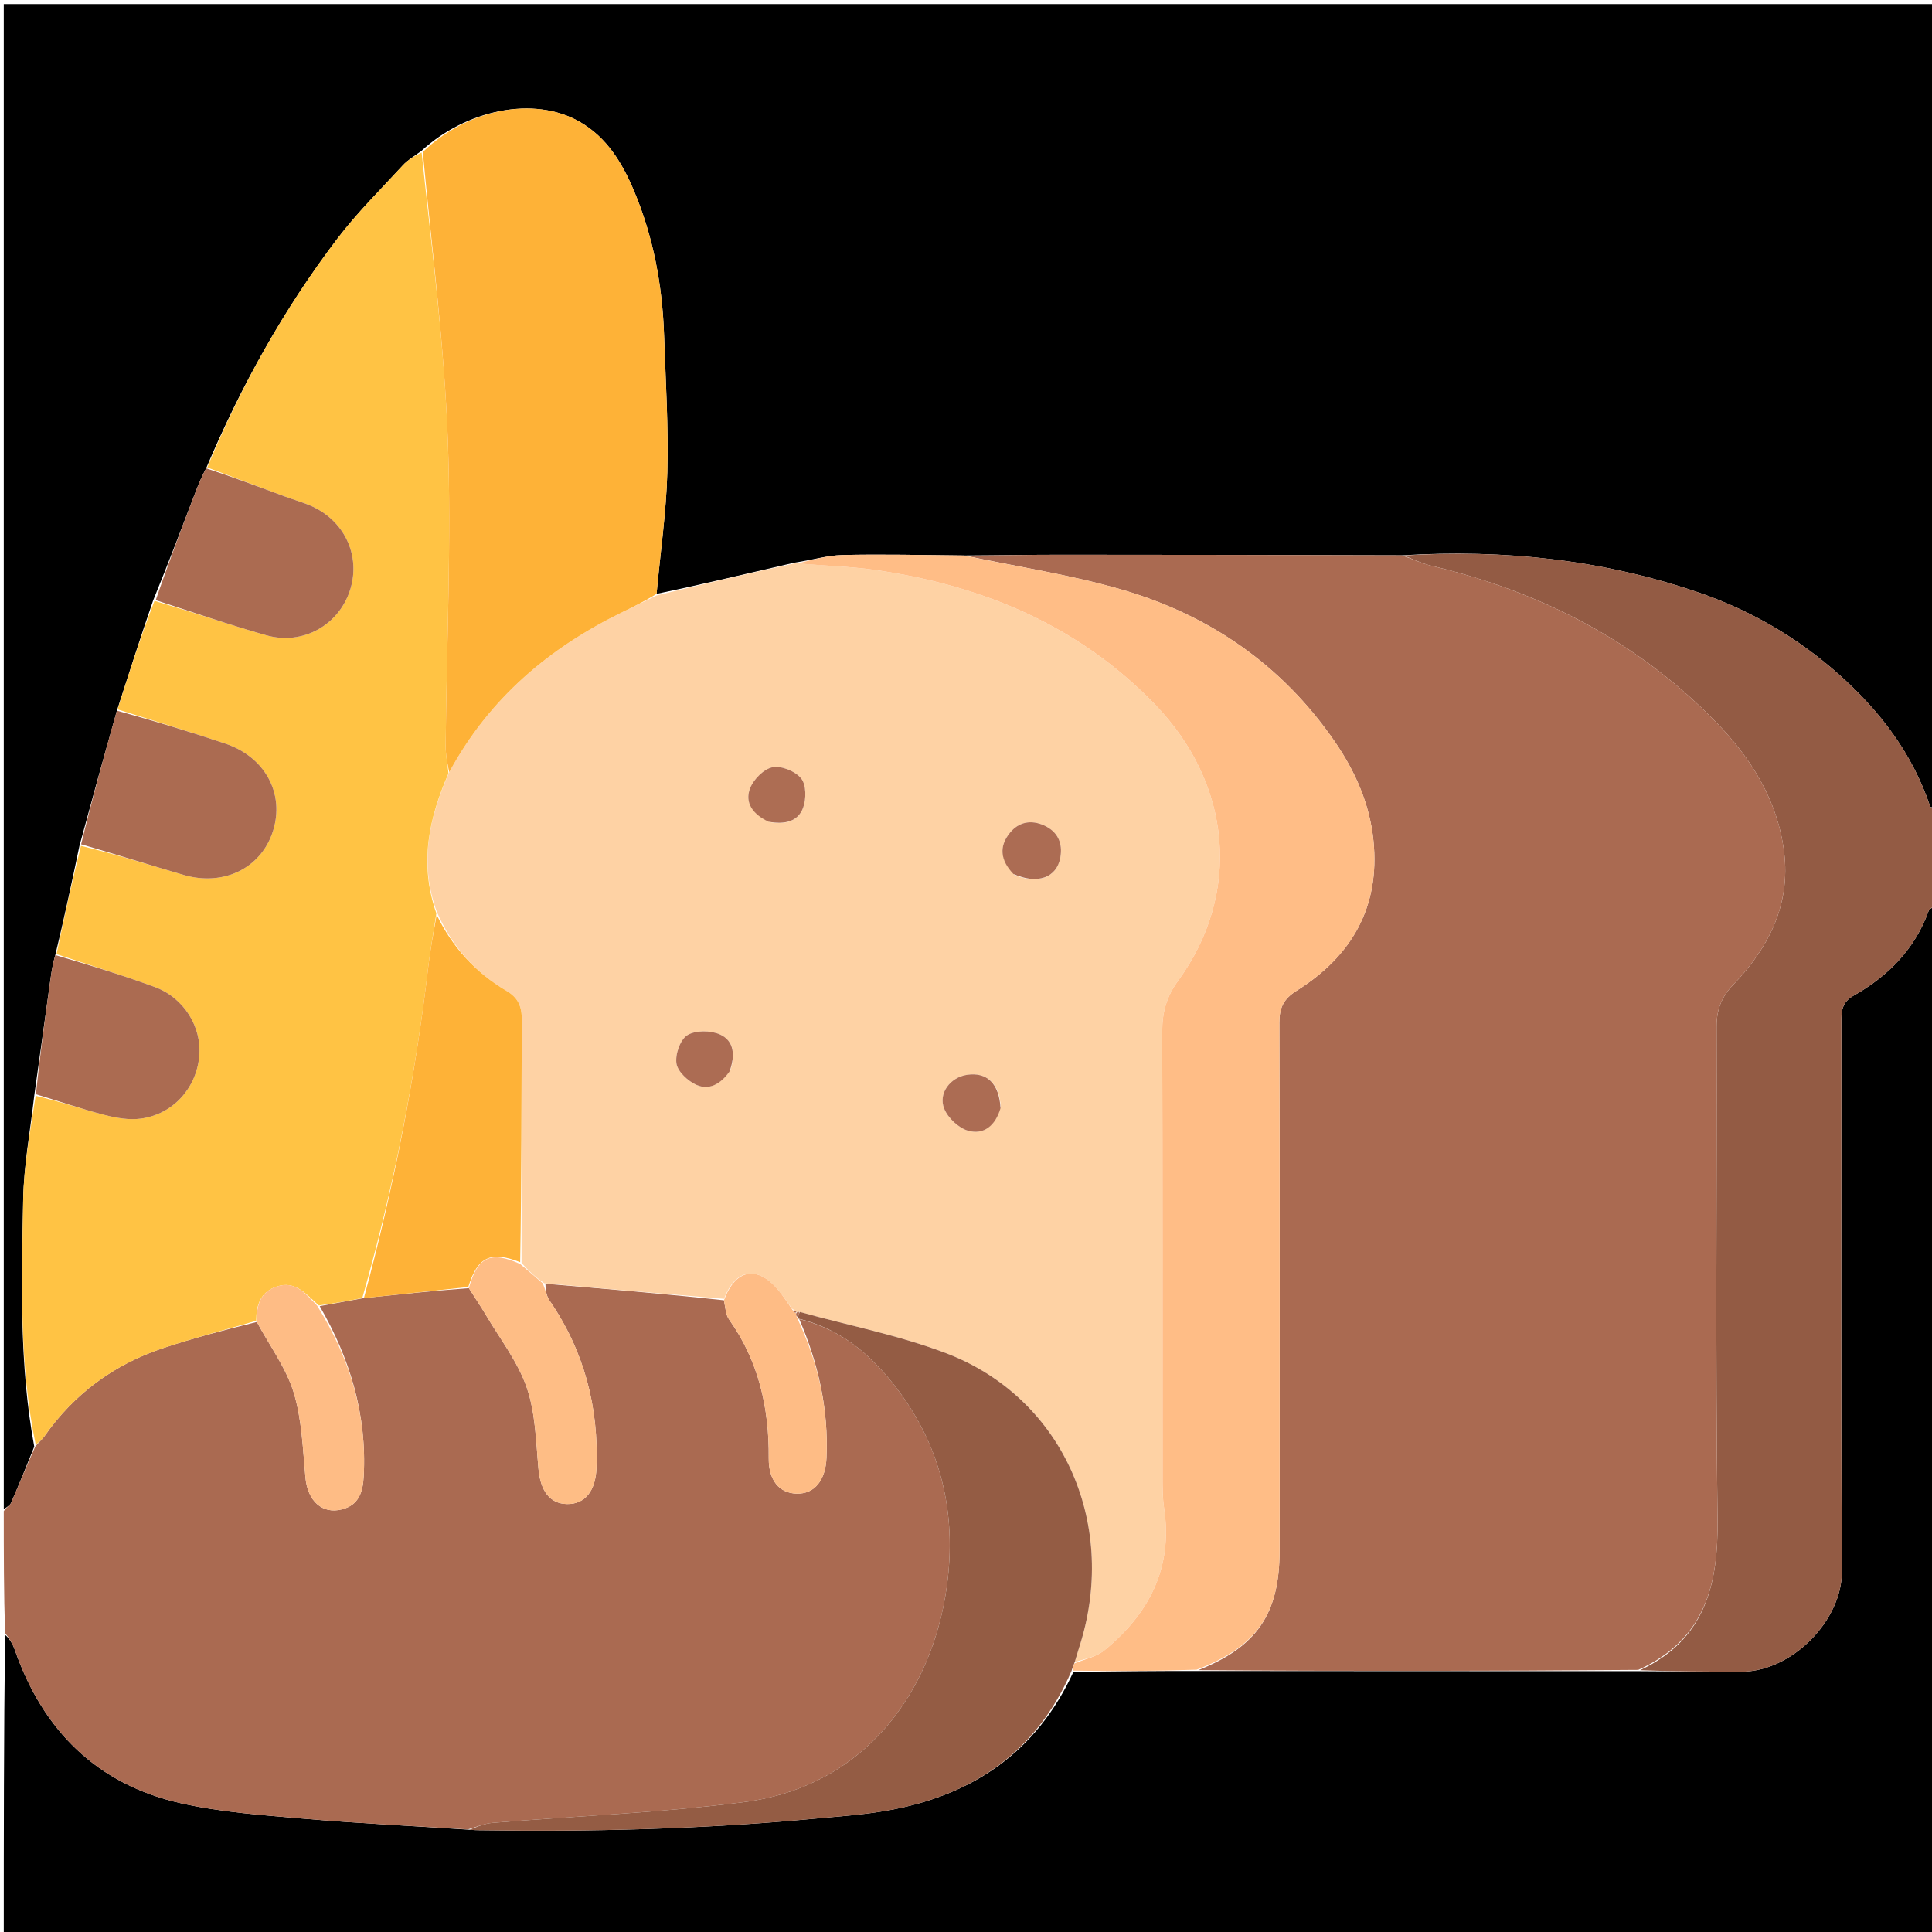
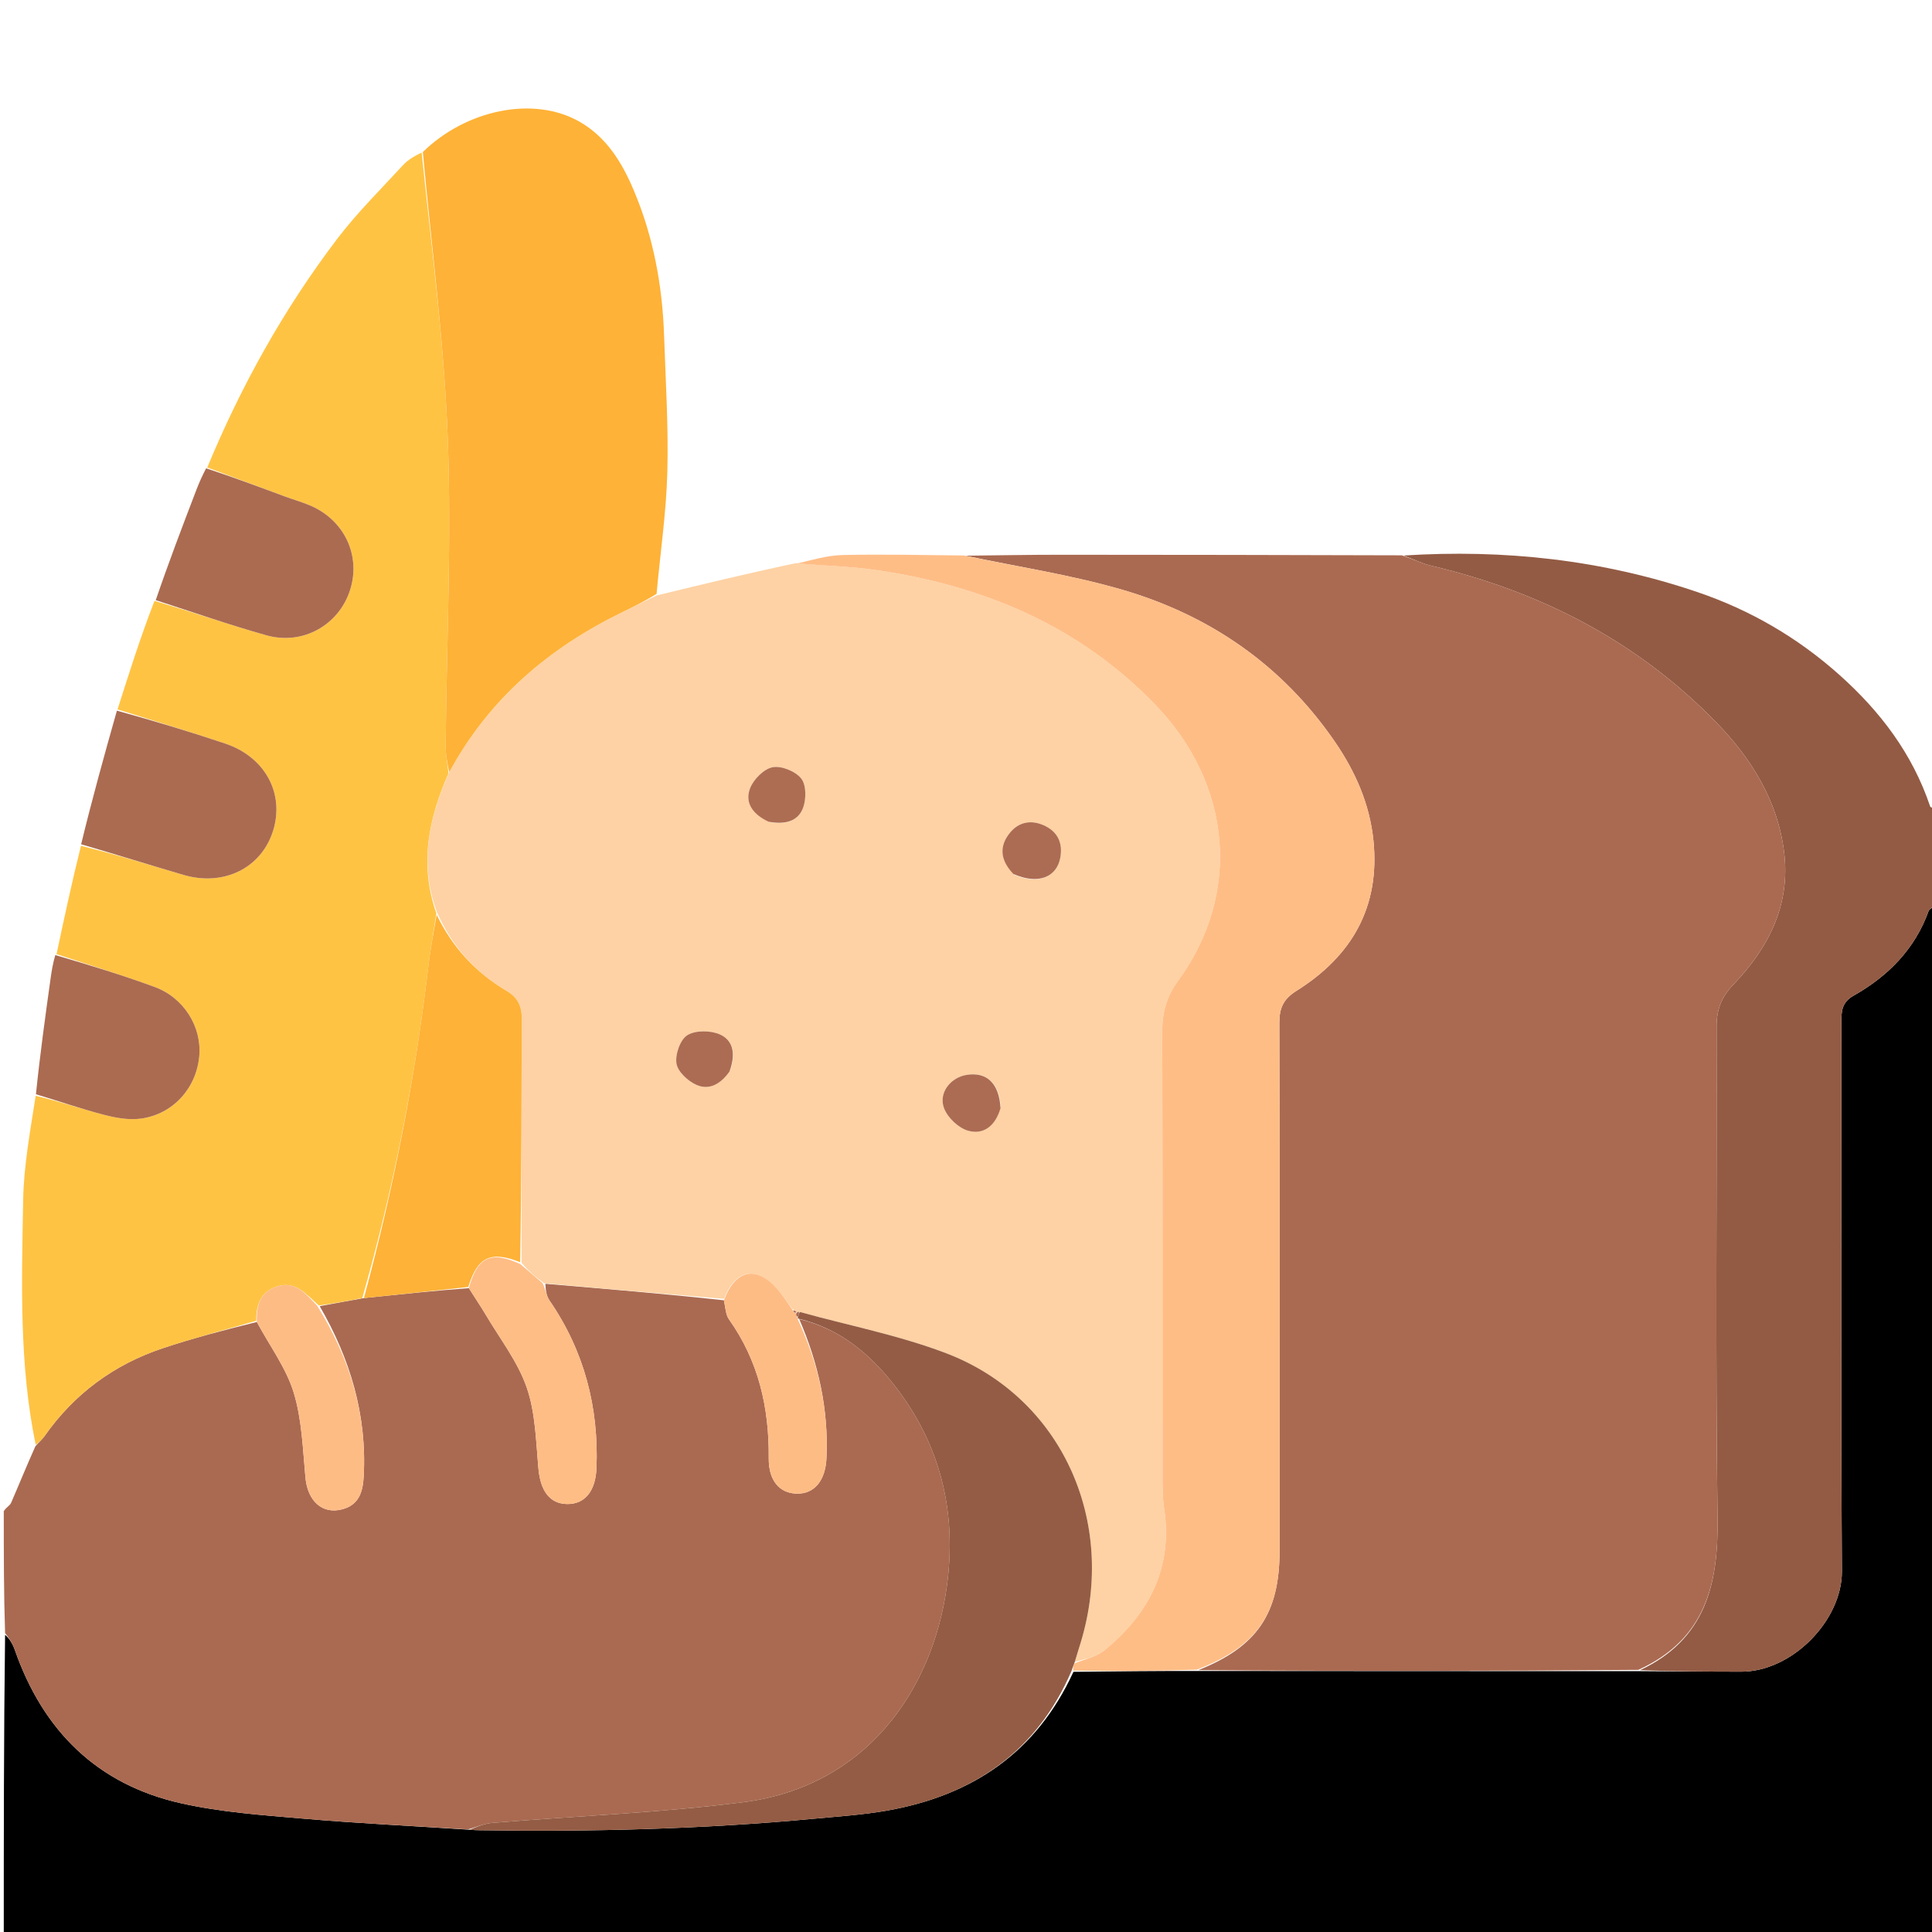
<svg xmlns="http://www.w3.org/2000/svg" version="1.1" id="Layer_1" x="0px" y="0px" width="100%" viewBox="0 0 512 512" enable-background="new 0 0 512 512" xml:space="preserve">
-   <path fill="#000000" opacity="1" stroke="none" d=" M1,400   C1,267.051 1,134.102 1,1.077   C171.55,1.077 342.1,1.077 513,1.077   C513,71.689 513,142.378 512.637,213.672   C512.009,214.083 511.587,213.943 511.502,213.689   C506.831,199.797 498.357,188.598 487.517,178.902   C476.441,168.995 463.884,161.69 449.908,156.933   C424.625,148.329 398.561,145.52 371.5,147.166   C341.103,147.075 311.17,147.017 281.237,147.014   C272.764,147.013 264.291,147.175 255.365,147.21   C244.359,147.101 233.8,146.839 223.254,147.09   C219.154,147.187 215.08,148.44 210.57,149.097   C198.094,151.955 186.042,154.882 174,157.373   C175.005,146.337 176.568,135.752 176.848,125.134   C177.166,113.069 176.401,100.971 175.989,88.891   C175.536,75.631 173.148,62.733 167.969,50.467   C164.889,43.173 160.844,36.472 153.745,32.346   C141.488,25.222 123.466,29.116 111.638,40.025   C109.786,41.369 108.057,42.394 106.754,43.812   C100.86,50.225 94.615,56.392 89.359,63.304   C75.196,81.934 63.885,102.265 54.628,124.105   C53.576,126.12 52.777,127.905 52.077,129.728   C48.349,139.445 44.645,149.172 40.598,159.081   C37.226,168.843 34.19,178.419 30.98,188.334   C27.57,200.366 24.334,212.059 21.05,224.165   C18.997,234.004 16.99,243.43 14.653,253.106   C14.023,255.28 13.699,257.2 13.43,259.129   C11.995,269.401 10.574,279.676 9.073,290.37   C7.999,299.851 6.298,308.899 6.14,317.975   C5.759,339.696 5.025,361.483 9.076,383.376   C6.992,388.59 5.033,393.461 2.936,398.273   C2.622,398.993 1.661,399.431 1,400  z" />
+   <path fill="none" opacity="1" stroke="none" d=" M1,400   C1,267.051 1,134.102 1,1.077   C171.55,1.077 342.1,1.077 513,1.077   C513,71.689 513,142.378 512.637,213.672   C512.009,214.083 511.587,213.943 511.502,213.689   C506.831,199.797 498.357,188.598 487.517,178.902   C476.441,168.995 463.884,161.69 449.908,156.933   C424.625,148.329 398.561,145.52 371.5,147.166   C341.103,147.075 311.17,147.017 281.237,147.014   C272.764,147.013 264.291,147.175 255.365,147.21   C244.359,147.101 233.8,146.839 223.254,147.09   C219.154,147.187 215.08,148.44 210.57,149.097   C198.094,151.955 186.042,154.882 174,157.373   C175.005,146.337 176.568,135.752 176.848,125.134   C177.166,113.069 176.401,100.971 175.989,88.891   C175.536,75.631 173.148,62.733 167.969,50.467   C164.889,43.173 160.844,36.472 153.745,32.346   C141.488,25.222 123.466,29.116 111.638,40.025   C109.786,41.369 108.057,42.394 106.754,43.812   C100.86,50.225 94.615,56.392 89.359,63.304   C75.196,81.934 63.885,102.265 54.628,124.105   C53.576,126.12 52.777,127.905 52.077,129.728   C48.349,139.445 44.645,149.172 40.598,159.081   C37.226,168.843 34.19,178.419 30.98,188.334   C27.57,200.366 24.334,212.059 21.05,224.165   C18.997,234.004 16.99,243.43 14.653,253.106   C14.023,255.28 13.699,257.2 13.43,259.129   C11.995,269.401 10.574,279.676 9.073,290.37   C7.999,299.851 6.298,308.899 6.14,317.975   C5.759,339.696 5.025,361.483 9.076,383.376   C6.992,388.59 5.033,393.461 2.936,398.273   C2.622,398.993 1.661,399.431 1,400  z" />
  <path fill="#000000" opacity="1" stroke="none" d=" M513,240   C513,330.954 513,421.908 513,512.931   C342.333,512.931 171.667,512.931 1,512.931   C1,486.577 1,460.257 1.347,433.25   C2.454,434.142 3.375,435.664 3.95,437.307   C11.428,458.668 25.767,472.912 47.988,477.891   C58.639,480.277 69.697,481.044 80.619,481.981   C95.045,483.219 109.518,483.904 124.435,484.904   C125.565,484.996 126.229,485.017 126.894,485.027   C156.512,485.476 186.092,484.759 215.599,481.994   C222.135,481.381 228.719,480.957 235.168,479.812   C257.59,475.832 274.632,464.503 284.471,443.048   C295.569,442.917 306.2,442.817 317.298,442.827   C356.499,442.892 395.233,442.845 434.432,442.877   C443.726,442.975 452.555,442.985 461.385,443.013   C474.945,443.057 488.204,429.36 488.124,416.392   C487.826,367.914 488.01,319.432 487.984,270.951   C487.982,268.056 488.042,265.656 491.191,263.875   C500.326,258.71 507.44,251.575 511.098,241.434   C511.323,240.808 512.347,240.471 513,240  z" />
  <path fill="#AA6A51" opacity="1" stroke="none" d=" M123.97,484.826   C109.518,483.904 95.045,483.219 80.619,481.981   C69.697,481.044 58.639,480.277 47.988,477.891   C25.767,472.912 11.428,458.668 3.95,437.307   C3.375,435.664 2.454,434.142 1.347,432.782   C1,422.312 1,411.625 1,400.469   C1.661,399.431 2.622,398.993 2.936,398.273   C5.033,393.461 6.992,388.59 9.385,383.259   C10.446,382.063 11.217,381.415 11.775,380.617   C19.652,369.378 30.186,361.624 43.124,357.299   C51.28,354.573 59.633,352.434 68.062,350.337   C71.525,356.761 75.86,362.565 77.846,369.085   C80.029,376.254 80.239,384.064 80.953,391.628   C81.529,397.739 85.371,401.367 90.649,399.993   C95.147,398.823 96.168,395.366 96.388,391.196   C97.252,374.852 92.752,359.995 84.722,346.149   C88.788,345.404 92.399,344.699 96.442,344.003   C105.951,343.029 115.029,342.047 124.25,341.371   C125.821,343.888 127.325,346.053 128.661,348.316   C132.438,354.719 137.198,360.8 139.583,367.695   C141.919,374.447 142.036,382.024 142.7,389.278   C143.231,395.08 145.689,398.513 150.271,398.587   C155.033,398.665 157.844,395.099 158.075,389.03   C158.691,372.884 154.825,358.039 145.619,344.642   C144.76,343.392 144.579,341.676 144.537,340.218   C160.619,341.574 176.247,342.889 191.847,344.589   C192.26,346.552 192.308,348.407 193.201,349.662   C201.057,360.707 203.848,373.114 203.724,386.445   C203.669,392.334 206.555,395.709 211.113,395.829   C215.855,395.954 218.763,392.324 219.027,386.352   C219.597,373.437 216.865,361.237 211.793,349.568   C222.531,352.134 230.275,358.621 236.679,366.684   C249.266,382.531 253.689,400.763 250.889,420.652   C246.998,448.291 229.315,473.433 197.087,477.588   C175.011,480.434 152.675,481.252 130.463,483.088   C128.266,483.27 126.133,484.228 123.97,484.826  z" />
  <path fill="#935B44" opacity="1" stroke="none" d=" M513,239.531   C512.347,240.471 511.323,240.808 511.098,241.434   C507.44,251.575 500.326,258.71 491.191,263.875   C488.042,265.656 487.982,268.056 487.984,270.951   C488.01,319.432 487.826,367.914 488.124,416.392   C488.204,429.36 474.945,443.057 461.385,443.013   C452.555,442.985 443.726,442.975 434.626,442.615   C451.865,434.511 455.402,420.026 455.166,402.459   C454.585,359.001 455.018,315.53 454.914,272.065   C454.903,267.603 456.176,264.239 459.323,260.962   C468.691,251.209 474.547,239.778 472.811,225.82   C471.119,212.225 464.166,201.033 454.825,191.436   C433.907,169.944 408.304,156.789 379.28,149.918   C376.769,149.323 374.399,148.132 371.964,147.218   C398.561,145.52 424.625,148.329 449.908,156.933   C463.884,161.69 476.441,168.995 487.517,178.902   C498.357,188.598 506.831,199.797 511.502,213.689   C511.587,213.943 512.009,214.083 512.637,214.138   C513,222.354 513,230.708 513,239.531  z" />
  <path fill="#FED2A4" opacity="1" stroke="none" d=" M191.874,344.203   C176.247,342.889 160.619,341.574 144.231,340.079   C141.713,338.303 139.956,336.709 138.211,334.638   C138.225,312.874 138.174,291.584 138.279,270.295   C138.296,266.813 137.411,264.462 134.195,262.57   C125.963,257.725 119.789,250.862 115.783,241.704   C110.994,228.701 113.712,216.714 119.052,204.647   C129.664,185.032 145.561,171.651 165.042,162.159   C168.024,160.707 171.008,159.259 173.991,157.809   C186.042,154.882 198.094,151.955 210.957,149.232   C218.562,149.96 225.41,150.097 232.137,151.073   C260.406,155.176 285.729,165.713 305.934,186.532   C326.57,207.796 329.033,236.836 312.211,259.902   C309.168,264.075 307.987,268.255 308.001,273.303   C308.117,312.776 308.058,352.25 308.082,391.724   C308.084,394.383 308.103,397.075 308.496,399.694   C310.871,415.484 304.525,427.646 292.675,437.348   C290.529,439.105 287.42,439.685 284.83,440.428   C285.402,438.465 285.913,436.885 286.395,435.296   C296.177,403.122 281.288,370.249 250.705,358.608   C238.205,353.85 224.879,351.26 211.671,347.629   C211.28,347.69 211.148,347.806 211.009,347.959   C211.002,347.996 211.075,348.011 211.076,347.747   C210.759,347.347 210.442,347.211 209.9,346.816   C208.419,344.845 207.283,343.024 205.882,341.439   C200.465,335.309 194.831,336.449 191.874,344.203  M204.08,217.882   C207.873,218.551 211.48,217.785 212.839,214.045   C213.678,211.736 213.687,208.015 212.33,206.313   C210.802,204.396 207.102,202.881 204.752,203.326   C202.43,203.766 199.703,206.52 198.783,208.891   C197.267,212.795 199.581,215.861 204.08,217.882  M268.864,231.86   C274.98,234.476 280.042,232.598 280.998,227.257   C281.69,223.387 280.29,220.361 276.643,218.727   C273.264,217.212 270.027,217.794 267.665,220.667   C264.707,224.265 265.062,227.947 268.864,231.86  M265.214,293.262   C264.774,287.1 261.54,284.056 256.265,284.838   C251.884,285.488 248.563,289.715 250.232,293.824   C251.233,296.291 254.05,298.95 256.575,299.659   C260.699,300.818 263.803,298.326 265.214,293.262  M193.538,283.597   C194.879,279.756 194.607,275.839 190.775,274.132   C188.31,273.035 184.304,272.995 182.146,274.339   C180.248,275.52 178.89,279.454 179.273,281.857   C179.619,284.023 182.317,286.506 184.573,287.51   C187.91,288.994 190.988,287.297 193.538,283.597  z" />
  <path fill="#AA6A51" opacity="1" stroke="none" d=" M371.5,147.166   C374.399,148.132 376.769,149.323 379.28,149.918   C408.304,156.789 433.907,169.944 454.825,191.436   C464.166,201.033 471.119,212.225 472.811,225.82   C474.547,239.778 468.691,251.209 459.323,260.962   C456.176,264.239 454.903,267.603 454.914,272.065   C455.018,315.53 454.585,359.001 455.166,402.459   C455.402,420.026 451.865,434.511 434.161,442.536   C395.233,442.845 356.499,442.892 317.569,442.6   C333.018,436.461 339.095,427.776 339.104,410.945   C339.132,364.307 339.156,317.67 339.043,271.033   C339.034,267.13 340.123,264.745 343.566,262.588   C358.178,253.432 365.757,240.435 363.979,222.782   C363.003,213.099 359.171,204.451 353.739,196.546   C339.79,176.248 320.533,162.976 297.129,156.205   C283.626,152.298 269.606,150.183 255.818,147.262   C264.291,147.175 272.764,147.013 281.237,147.014   C311.17,147.017 341.103,147.075 371.5,147.166  z" />
  <path fill="#FFC344" opacity="1" stroke="none" d=" M118.865,204.938   C113.712,216.714 110.994,228.701 115.636,242.049   C114.878,247.188 114.039,251.593 113.518,256.036   C110.029,285.825 104.239,315.151 96.01,343.995   C92.399,344.699 88.788,345.404 84.492,345.964   C80.94,342.829 78.262,339.313 73.312,340.961   C68.976,342.404 67.891,345.925 67.898,350.032   C59.633,352.434 51.28,354.573 43.124,357.299   C30.186,361.624 19.652,369.378 11.775,380.617   C11.217,381.415 10.446,382.063 9.465,382.897   C5.025,361.483 5.759,339.696 6.14,317.975   C6.298,308.899 7.999,299.851 9.45,290.409   C15.773,291.857 21.591,293.888 27.536,295.432   C30.685,296.25 34.141,296.875 37.305,296.448   C45.851,295.296 52.018,288.391 52.802,279.941   C53.521,272.181 48.777,264.415 40.978,261.556   C32.403,258.412 23.656,255.736 14.984,252.856   C16.99,243.43 18.997,234.004 21.454,224.153   C30.815,226.447 39.702,229.247 48.643,231.864   C59.301,234.985 69.243,230.041 72.348,220.232   C75.478,210.345 70.289,200.615 59.711,197.063   C50.244,193.884 40.676,191.006 31.153,187.995   C34.19,178.419 37.226,168.843 40.939,159.232   C51.277,162.279 60.863,165.629 70.622,168.367   C80.294,171.082 89.857,165.615 92.799,156.283   C95.693,147.103 91.152,137.646 81.976,133.872   C79.827,132.988 77.579,132.345 75.397,131.536   C68.568,129.002 61.748,126.443 54.925,123.893   C63.885,102.265 75.196,81.934 89.359,63.304   C94.615,56.392 100.86,50.225 106.754,43.812   C108.057,42.394 109.786,41.369 111.735,40.43   C114.423,66.026 117.753,91.316 118.681,116.695   C119.665,143.605 118.345,170.599 118.106,197.557   C118.084,200.015 118.599,202.478 118.865,204.938  z" />
  <path fill="#FFBD86" opacity="1" stroke="none" d=" M255.365,147.21   C269.606,150.183 283.626,152.298 297.129,156.205   C320.533,162.976 339.79,176.248 353.739,196.546   C359.171,204.451 363.003,213.099 363.979,222.782   C365.757,240.435 358.178,253.432 343.566,262.588   C340.123,264.745 339.034,267.13 339.043,271.033   C339.156,317.67 339.132,364.307 339.104,410.945   C339.095,427.776 333.018,436.461 317.102,442.488   C306.2,442.817 295.569,442.917 284.455,442.732   C284.232,441.901 284.494,441.354 284.755,440.808   C287.42,439.685 290.529,439.105 292.675,437.348   C304.525,427.646 310.871,415.484 308.496,399.694   C308.103,397.075 308.084,394.383 308.082,391.724   C308.058,352.25 308.117,312.776 308.001,273.303   C307.987,268.255 309.168,264.075 312.211,259.902   C329.033,236.836 326.57,207.796 305.934,186.532   C285.729,165.713 260.406,155.176 232.137,151.073   C225.41,150.097 218.562,149.96 211.382,149.301   C215.08,148.44 219.154,147.187 223.254,147.09   C233.8,146.839 244.359,147.101 255.365,147.21  z" />
  <path fill="#FEB237" opacity="1" stroke="none" d=" M119.052,204.647   C118.599,202.478 118.084,200.015 118.106,197.557   C118.345,170.599 119.665,143.605 118.681,116.695   C117.753,91.316 114.423,66.026 112.053,40.292   C123.466,29.116 141.488,25.222 153.745,32.346   C160.844,36.472 164.889,43.173 167.969,50.467   C173.148,62.733 175.536,75.631 175.989,88.891   C176.401,100.971 177.166,113.069 176.848,125.134   C176.568,135.752 175.005,146.337 174,157.373   C171.008,159.259 168.024,160.707 165.042,162.159   C145.561,171.651 129.664,185.032 119.052,204.647  z" />
  <path fill="#AB6B51" opacity="1" stroke="none" d=" M30.98,188.334   C40.676,191.006 50.244,193.884 59.711,197.063   C70.289,200.615 75.478,210.345 72.348,220.232   C69.243,230.041 59.301,234.985 48.643,231.864   C39.702,229.247 30.815,226.447 21.501,223.74   C24.334,212.059 27.57,200.366 30.98,188.334  z" />
  <path fill="#AB6B51" opacity="1" stroke="none" d=" M54.628,124.105   C61.748,126.443 68.568,129.002 75.397,131.536   C77.579,132.345 79.827,132.988 81.976,133.872   C91.152,137.646 95.693,147.103 92.799,156.283   C89.857,165.615 80.294,171.082 70.622,168.367   C60.863,165.629 51.277,162.279 41.274,159.046   C44.645,149.172 48.349,139.445 52.077,129.728   C52.777,127.905 53.576,126.12 54.628,124.105  z" />
  <path fill="#AB6B51" opacity="1" stroke="none" d=" M14.653,253.106   C23.656,255.736 32.403,258.412 40.978,261.556   C48.777,264.415 53.521,272.181 52.802,279.941   C52.018,288.391 45.851,295.296 37.305,296.448   C34.141,296.875 30.685,296.25 27.536,295.432   C21.591,293.888 15.773,291.857 9.525,289.989   C10.574,279.676 11.995,269.401 13.43,259.129   C13.699,257.2 14.023,255.28 14.653,253.106  z" />
  <path fill="#945C44" opacity="1" stroke="none" d=" M284.83,440.428   C284.494,441.354 284.232,441.901 283.987,442.762   C274.632,464.503 257.59,475.832 235.168,479.812   C228.719,480.957 222.135,481.381 215.599,481.994   C186.092,484.759 156.512,485.476 126.894,485.027   C126.229,485.017 125.565,484.996 124.435,484.904   C126.133,484.228 128.266,483.27 130.463,483.088   C152.675,481.252 175.011,480.434 197.087,477.588   C229.315,473.433 246.998,448.291 250.889,420.652   C253.689,400.763 249.266,382.531 236.679,366.684   C230.275,358.621 222.531,352.134 211.749,349.495   C211.319,349.442 211.359,349.277 211.509,348.882   C211.749,348.219 211.839,347.951 211.929,347.684   C224.879,351.26 238.205,353.85 250.705,358.608   C281.288,370.249 296.177,403.122 286.395,435.296   C285.913,436.885 285.402,438.465 284.83,440.428  z" />
  <path fill="#FEB237" opacity="1" stroke="none" d=" M96.442,344.003   C104.239,315.151 110.029,285.825 113.518,256.036   C114.039,251.593 114.878,247.188 115.717,242.42   C119.789,250.862 125.963,257.725 134.195,262.57   C137.411,264.462 138.296,266.813 138.279,270.295   C138.174,291.584 138.225,312.874 137.851,334.492   C130.056,331.416 126.533,333.061 124.106,341.064   C115.029,342.047 105.951,343.029 96.442,344.003  z" />
  <path fill="#FEBD85" opacity="1" stroke="none" d=" M124.25,341.371   C126.533,333.061 130.056,331.416 137.838,334.968   C139.956,336.709 141.713,338.303 143.777,340.037   C144.579,341.676 144.76,343.392 145.619,344.642   C154.825,358.039 158.691,372.884 158.075,389.03   C157.844,395.099 155.033,398.665 150.271,398.587   C145.689,398.513 143.231,395.08 142.7,389.278   C142.036,382.024 141.919,374.447 139.583,367.695   C137.198,360.8 132.438,354.719 128.661,348.316   C127.325,346.053 125.821,343.888 124.25,341.371  z" />
  <path fill="#FEBC85" opacity="1" stroke="none" d=" M68.062,350.337   C67.891,345.925 68.976,342.404 73.312,340.961   C78.262,339.313 80.94,342.829 84.037,346.005   C92.752,359.995 97.252,374.852 96.388,391.196   C96.168,395.366 95.147,398.823 90.649,399.993   C85.371,401.367 81.529,397.739 80.953,391.628   C80.239,384.064 80.029,376.254 77.846,369.085   C75.86,362.565 71.525,356.761 68.062,350.337  z" />
  <path fill="#FEBC85" opacity="1" stroke="none" d=" M191.847,344.589   C194.831,336.449 200.465,335.309 205.882,341.439   C207.283,343.024 208.419,344.845 209.972,347.048   C210.447,347.852 210.716,348.009 211.075,348.011   C211.075,348.011 211.002,347.996 210.968,348.202   C210.976,348.746 211.118,349.036 211.359,349.277   C211.359,349.277 211.319,349.442 211.363,349.514   C216.865,361.237 219.597,373.437 219.027,386.352   C218.763,392.324 215.855,395.954 211.113,395.829   C206.555,395.709 203.669,392.334 203.724,386.445   C203.848,373.114 201.057,360.707 193.201,349.662   C192.308,348.407 192.26,346.552 191.847,344.589  z" />
  <path fill="#AD6D53" opacity="1" stroke="none" d=" M203.697,217.768   C199.581,215.861 197.267,212.795 198.783,208.891   C199.703,206.52 202.43,203.766 204.752,203.326   C207.102,202.881 210.802,204.396 212.33,206.313   C213.687,208.015 213.678,211.736 212.839,214.045   C211.48,217.785 207.873,218.551 203.697,217.768  z" />
  <path fill="#AC6C53" opacity="1" stroke="none" d=" M268.547,231.606   C265.062,227.947 264.707,224.265 267.665,220.667   C270.027,217.794 273.264,217.212 276.643,218.727   C280.29,220.361 281.69,223.387 280.998,227.257   C280.042,232.598 274.98,234.476 268.547,231.606  z" />
  <path fill="#AC6C53" opacity="1" stroke="none" d=" M265.151,293.663   C263.803,298.326 260.699,300.818 256.575,299.659   C254.05,298.95 251.233,296.291 250.232,293.824   C248.563,289.715 251.884,285.488 256.265,284.838   C261.54,284.056 264.774,287.1 265.151,293.663  z" />
  <path fill="#AC6C53" opacity="1" stroke="none" d=" M193.333,283.943   C190.988,287.297 187.91,288.994 184.573,287.51   C182.317,286.506 179.619,284.023 179.273,281.857   C178.89,279.454 180.248,275.52 182.146,274.339   C184.304,272.995 188.31,273.035 190.775,274.132   C194.607,275.839 194.879,279.756 193.333,283.943  z" />
  <path fill="#AA6A51" opacity="1" stroke="none" d=" M211.076,347.747   C210.716,348.009 210.447,347.852 210.196,347.308   C210.442,347.211 210.759,347.347 211.076,347.747  z" />
  <path fill="#AA6A51" opacity="1" stroke="none" d=" M211.509,348.882   C211.118,349.036 210.976,348.746 210.975,348.165   C211.148,347.806 211.28,347.69 211.671,347.629   C211.839,347.951 211.749,348.219 211.509,348.882  z" />
</svg>
